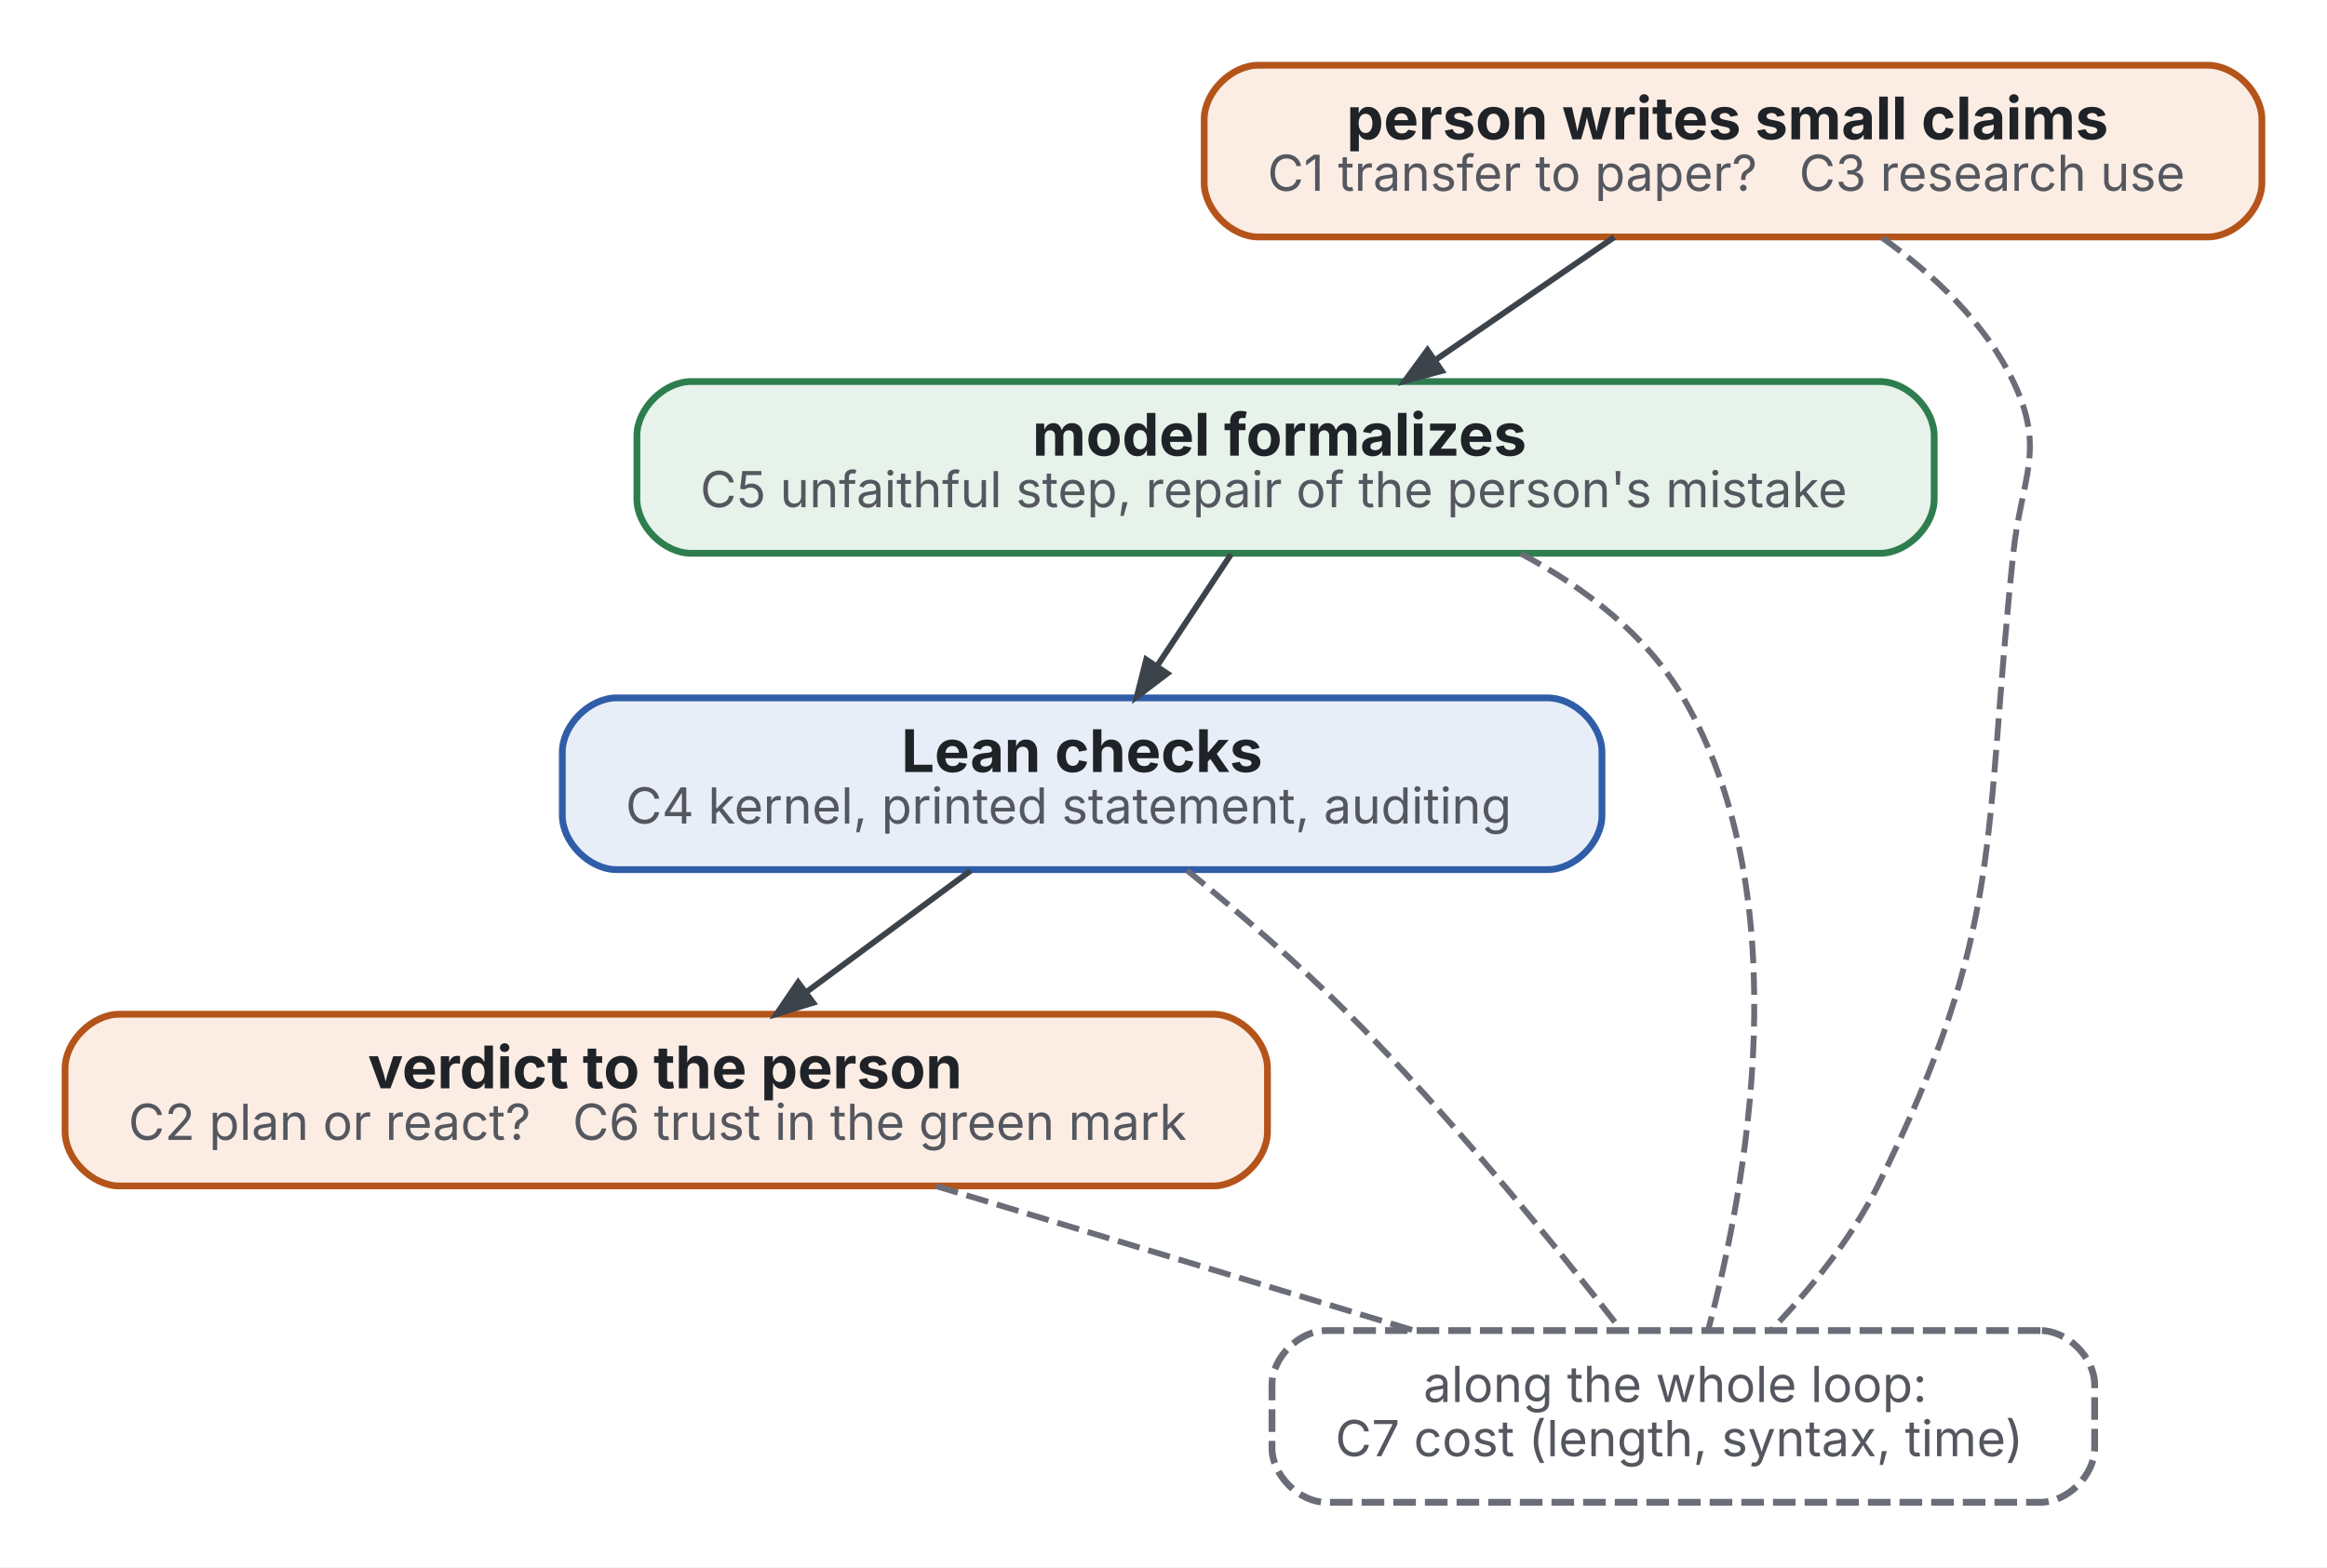
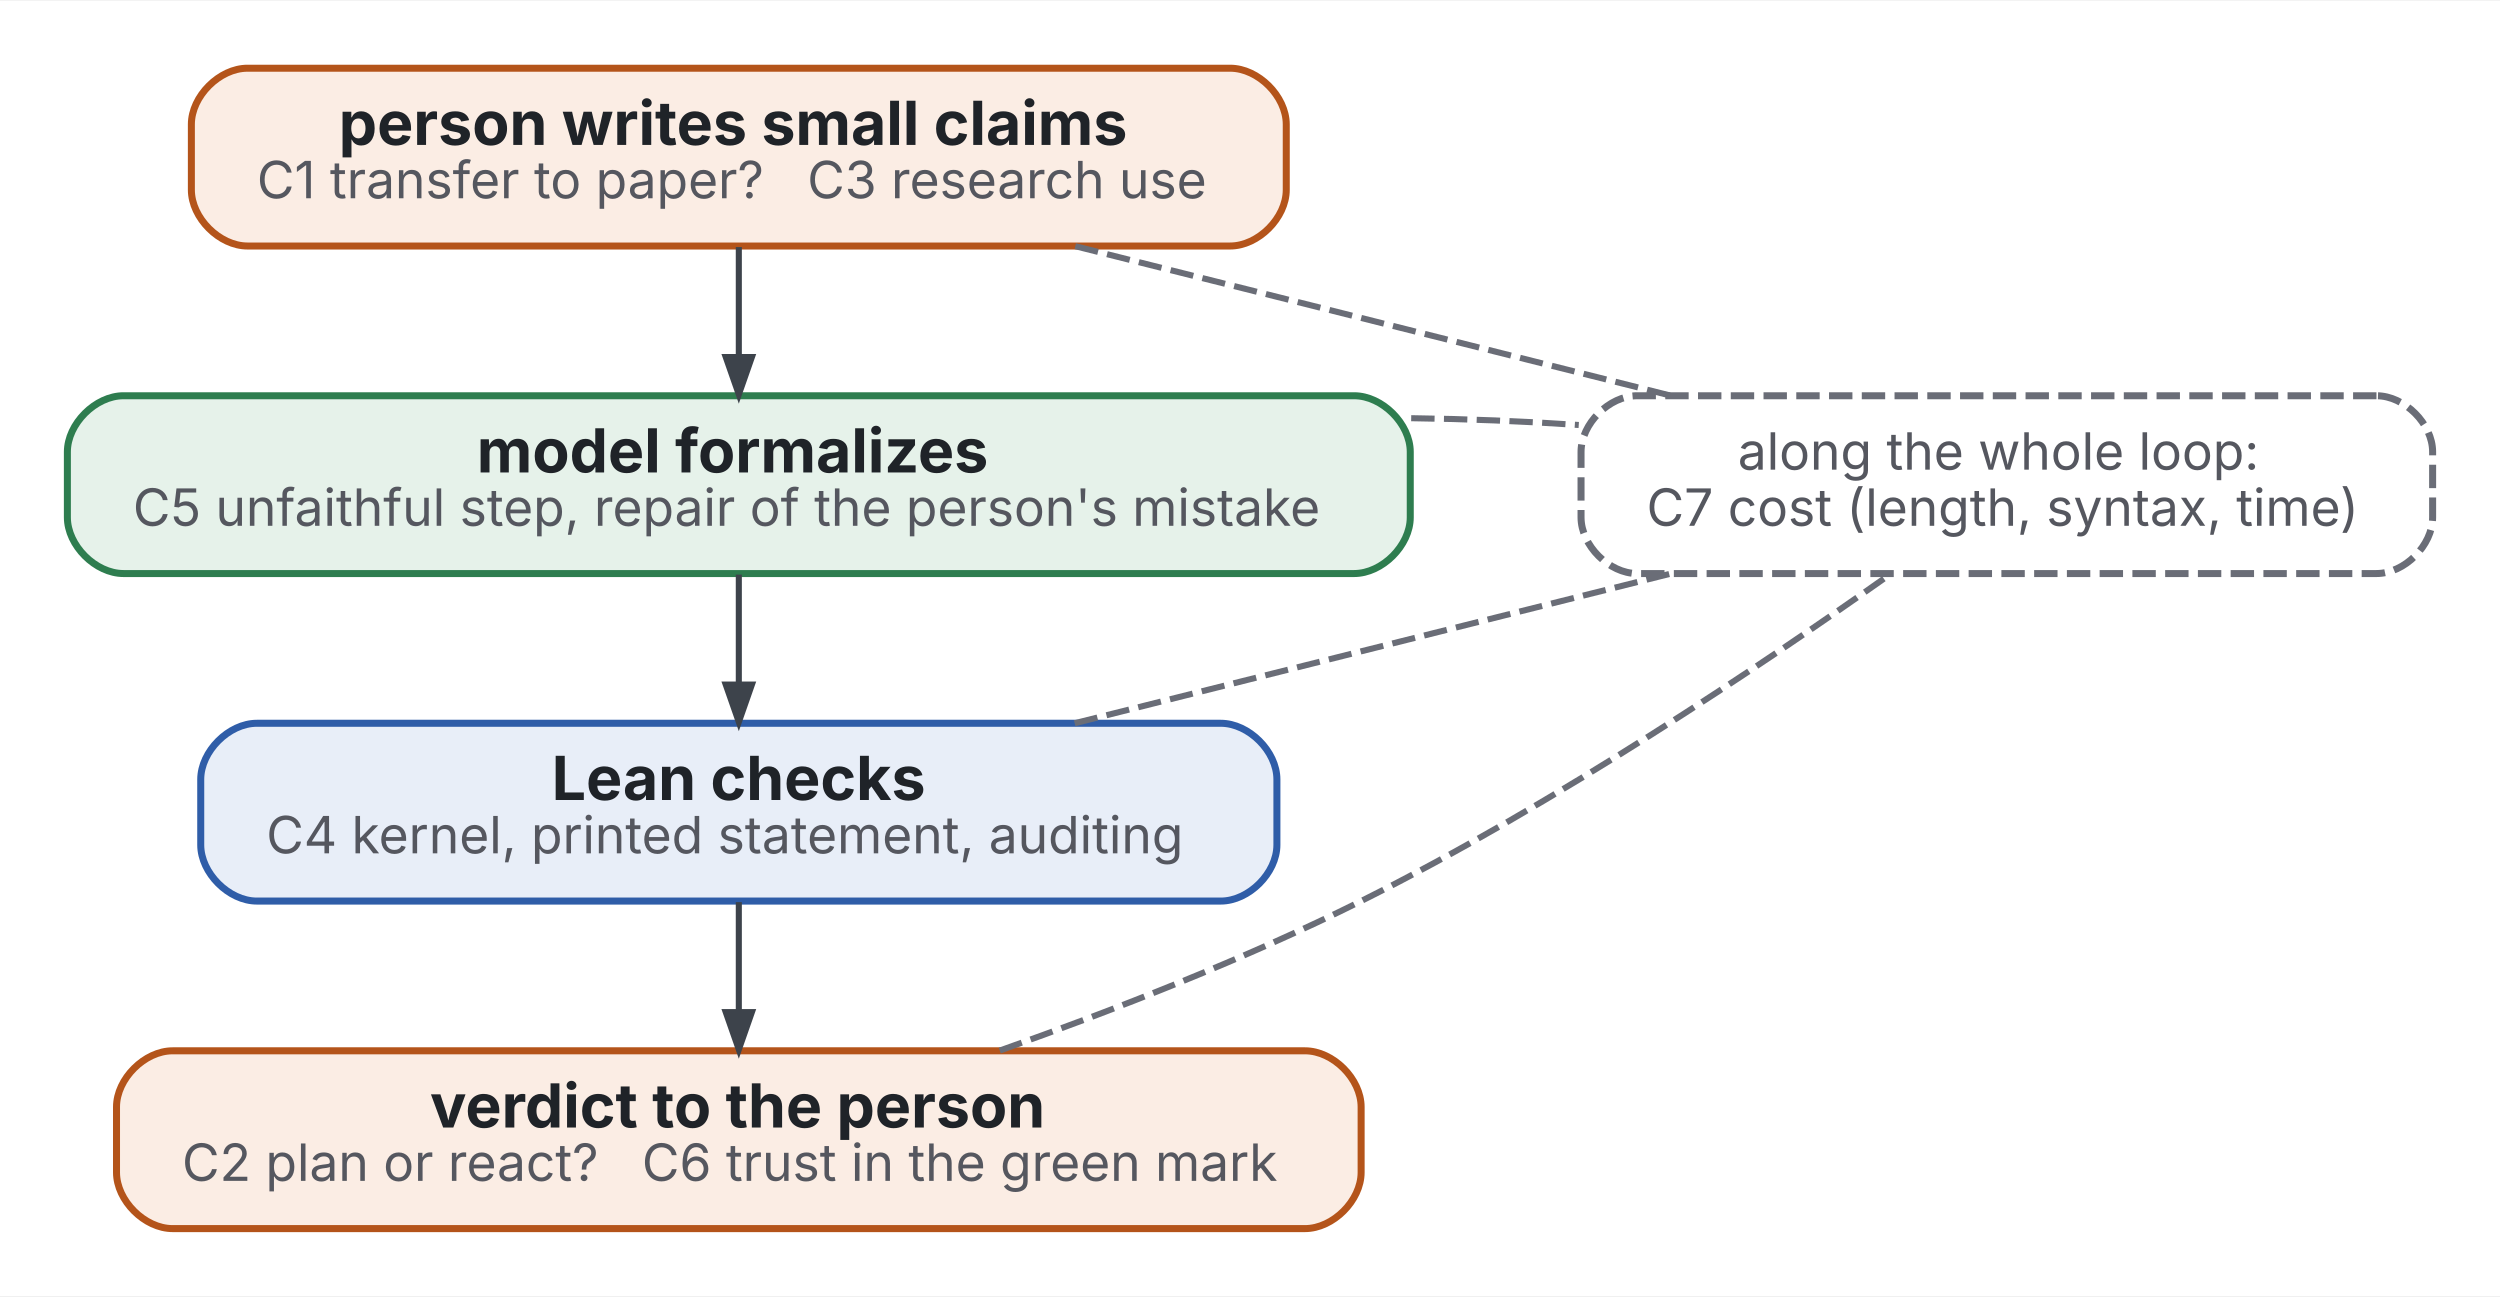
- <svg xmlns="http://www.w3.org/2000/svg" width="515pt" height="347pt" viewBox="0.00 0.00 514.80 346.80">
-   <g id="graph0" class="graph" transform="scale(1 1) rotate(0) translate(14.4 332.4)">
-     <polygon fill="white" stroke="transparent" points="-14.4,14.4 -14.4,-332.4 500.4,-332.4 500.4,14.4 -14.4,14.4" />
+ <svg xmlns="http://www.w3.org/2000/svg" width="534pt" height="277pt" viewBox="0.00 0.00 534.30 276.80">
+   <g id="graph0" class="graph" transform="scale(1 1) rotate(0) translate(14.4 262.4)">
+     <polygon fill="white" stroke="transparent" points="-14.4,14.4 -14.4,-262.4 519.9,-262.4 519.9,14.4 -14.4,14.4" />
    <g id="node1" class="node">
-       <path fill="#fbede4" stroke="#b4541a" stroke-width="1.5" d="M474,-318C474,-318 264,-318 264,-318 258,-318 252,-312 252,-306 252,-306 252,-292 252,-292 252,-286 258,-280 264,-280 264,-280 474,-280 474,-280 480,-280 486,-286 486,-292 486,-292 486,-306 486,-306 486,-312 480,-318 474,-318" />
-       <text text-anchor="start" x="283.5" y="-301.6" font-family="Inter" font-weight="bold" font-size="13.00" fill="#1f2328">person writes small claims</text>
-       <text text-anchor="start" x="266" y="-290.2" font-family="Inter" font-size="11.00" fill="#55575f">C1 transfer to paper?   C3 research use</text>
+       <path fill="#fbede4" stroke="#b4541a" stroke-width="1.5" d="M248.5,-248C248.5,-248 38.5,-248 38.5,-248 32.5,-248 26.5,-242 26.5,-236 26.5,-236 26.5,-222 26.5,-222 26.5,-216 32.5,-210 38.5,-210 38.5,-210 248.5,-210 248.5,-210 254.5,-210 260.5,-216 260.5,-222 260.5,-222 260.5,-236 260.5,-236 260.5,-242 254.5,-248 248.5,-248" />
+       <text text-anchor="start" x="58" y="-231.6" font-family="Inter" font-weight="bold" font-size="13.00" fill="#1f2328">person writes small claims</text>
+       <text text-anchor="start" x="40.5" y="-220.2" font-family="Inter" font-size="11.00" fill="#55575f">C1 transfer to paper?   C3 research use</text>
    </g>
    <g id="node2" class="node">
-       <path fill="#e6f2ea" stroke="#2e7d4f" stroke-width="1.5" d="M401.5,-248C401.5,-248 138.5,-248 138.5,-248 132.5,-248 126.5,-242 126.5,-236 126.5,-236 126.5,-222 126.5,-222 126.5,-216 132.5,-210 138.5,-210 138.5,-210 401.5,-210 401.5,-210 407.5,-210 413.5,-216 413.5,-222 413.5,-222 413.5,-236 413.5,-236 413.5,-242 407.5,-248 401.5,-248" />
-       <text text-anchor="start" x="214" y="-231.6" font-family="Inter" font-weight="bold" font-size="13.00" fill="#1f2328">model formalizes</text>
-       <text text-anchor="start" x="140.5" y="-220.2" font-family="Inter" font-size="11.00" fill="#55575f">C5 unfaithful step, repair of the person's mistake</text>
+       <path fill="#e6f2ea" stroke="#2e7d4f" stroke-width="1.5" d="M275,-178C275,-178 12,-178 12,-178 6,-178 0,-172 0,-166 0,-166 0,-152 0,-152 0,-146 6,-140 12,-140 12,-140 275,-140 275,-140 281,-140 287,-146 287,-152 287,-152 287,-166 287,-166 287,-172 281,-178 275,-178" />
+       <text text-anchor="start" x="87.5" y="-161.6" font-family="Inter" font-weight="bold" font-size="13.00" fill="#1f2328">model formalizes</text>
+       <text text-anchor="start" x="14" y="-150.2" font-family="Inter" font-size="11.00" fill="#55575f">C5 unfaithful step, repair of the person's mistake</text>
    </g>
    <g id="edge1" class="edge">
-       <path fill="none" stroke="#3d434b" stroke-width="1.3" d="M342.73,-279.96C330.65,-271.66 316.17,-261.72 303.33,-252.9" />
-       <polygon fill="#3d434b" stroke="#3d434b" stroke-width="1.3" points="304.57,-250.35 296.39,-248.13 301.4,-254.97 304.57,-250.35" />
+       <path fill="none" stroke="#3d434b" stroke-width="1.3" d="M143.5,-209.78C143.5,-202.61 143.5,-194.25 143.5,-186.44" />
+       <polygon fill="#3d434b" stroke="#3d434b" stroke-width="1.3" points="146.3,-186.27 143.5,-178.27 140.7,-186.27 146.3,-186.27" />
    </g>
    <g id="node5" class="node">
-       <path fill="#ffffff" stroke="#6a6d77" stroke-width="1.5" stroke-dasharray="5,2" d="M437,-38C437,-38 279,-38 279,-38 273,-38 267,-32 267,-26 267,-26 267,-12 267,-12 267,-6 273,0 279,0 279,0 437,0 437,0 443,0 449,-6 449,-12 449,-12 449,-26 449,-26 449,-32 443,-38 437,-38" />
-       <text text-anchor="start" x="300.5" y="-22.2" font-family="Inter" font-size="11.00" fill="#55575f">along the whole loop:</text>
-       <text text-anchor="start" x="281" y="-10.2" font-family="Inter" font-size="11.00" fill="#55575f">C7 cost (length, syntax, time)</text>
+       <path fill="#ffffff" stroke="#6a6d77" stroke-width="1.5" stroke-dasharray="5,2" d="M493.5,-178C493.5,-178 335.5,-178 335.5,-178 329.5,-178 323.5,-172 323.5,-166 323.5,-166 323.5,-152 323.5,-152 323.5,-146 329.5,-140 335.5,-140 335.5,-140 493.5,-140 493.5,-140 499.5,-140 505.5,-146 505.5,-152 505.5,-152 505.5,-166 505.5,-166 505.5,-172 499.5,-178 493.5,-178" />
+       <text text-anchor="start" x="357" y="-162.2" font-family="Inter" font-size="11.00" fill="#55575f">along the whole loop:</text>
+       <text text-anchor="start" x="337.5" y="-150.2" font-family="Inter" font-size="11.00" fill="#55575f">C7 cost (length, syntax, time)</text>
    </g>
-     <g id="edge4" class="edge">
-       <path fill="none" stroke="#6a6d77" stroke-width="1.3" stroke-dasharray="5,2" d="M402.05,-279.77C413.4,-271.66 424.8,-260.97 431,-248 438.29,-232.76 432.78,-226.79 431,-210 424.3,-146.72 429.29,-127 401,-70 395.2,-58.31 386.04,-47.11 377.66,-38.29" />
+     <g id="edge5" class="edge">
+       <path fill="none" stroke="#6a6d77" stroke-width="1.3" stroke-dasharray="5,2" d="M215.41,-209.96C254.77,-200.08 303.39,-187.88 342.72,-178.01" />
    </g>
    <g id="node3" class="node">
-       <path fill="#e8eef8" stroke="#2f5da8" stroke-width="1.5" d="M328,-178C328,-178 122,-178 122,-178 116,-178 110,-172 110,-166 110,-166 110,-152 110,-152 110,-146 116,-140 122,-140 122,-140 328,-140 328,-140 334,-140 340,-146 340,-152 340,-152 340,-166 340,-166 340,-172 334,-178 328,-178" />
-       <text text-anchor="start" x="185" y="-161.6" font-family="Inter" font-weight="bold" font-size="13.00" fill="#1f2328">Lean checks</text>
-       <text text-anchor="start" x="124" y="-150.2" font-family="Inter" font-size="11.00" fill="#55575f">C4 kernel, printed statement, auditing</text>
+       <path fill="#e8eef8" stroke="#2f5da8" stroke-width="1.5" d="M246.5,-108C246.5,-108 40.5,-108 40.5,-108 34.5,-108 28.5,-102 28.5,-96 28.5,-96 28.5,-82 28.5,-82 28.5,-76 34.5,-70 40.5,-70 40.5,-70 246.5,-70 246.5,-70 252.5,-70 258.5,-76 258.5,-82 258.5,-82 258.5,-96 258.5,-96 258.5,-102 252.5,-108 246.5,-108" />
+       <text text-anchor="start" x="103.5" y="-91.6" font-family="Inter" font-weight="bold" font-size="13.00" fill="#1f2328">Lean checks</text>
+       <text text-anchor="start" x="42.5" y="-80.2" font-family="Inter" font-size="11.00" fill="#55575f">C4 kernel, printed statement, auditing</text>
    </g>
    <g id="edge2" class="edge">
-       <path fill="none" stroke="#3d434b" stroke-width="1.3" d="M257.94,-209.78C252.9,-202.15 246.95,-193.17 241.51,-184.95" />
-       <polygon fill="#3d434b" stroke="#3d434b" stroke-width="1.3" points="243.84,-183.4 237.09,-178.27 239.17,-186.49 243.84,-183.4" />
+       <path fill="none" stroke="#3d434b" stroke-width="1.3" d="M143.5,-139.78C143.5,-132.61 143.5,-124.25 143.5,-116.44" />
+       <polygon fill="#3d434b" stroke="#3d434b" stroke-width="1.3" points="146.3,-116.27 143.5,-108.27 140.7,-116.27 146.3,-116.27" />
    </g>
-     <g id="edge5" class="edge">
-       <path fill="none" stroke="#6a6d77" stroke-width="1.3" stroke-dasharray="5,2" d="M322.06,-209.93C336.22,-202.36 349.87,-191.97 358,-178 383.94,-133.43 371.78,-69.11 363.49,-38.09" />
+     <g id="edge6" class="edge">
+       <path fill="none" stroke="#6a6d77" stroke-width="1.3" stroke-dasharray="5,2" d="M287.2,-173.2C299.14,-173.05 311.07,-172.56 323.01,-171.75" />
    </g>
    <g id="node4" class="node">
-       <path fill="#fbede4" stroke="#b4541a" stroke-width="1.5" d="M254,-108C254,-108 12,-108 12,-108 6,-108 0,-102 0,-96 0,-96 0,-82 0,-82 0,-76 6,-70 12,-70 12,-70 254,-70 254,-70 260,-70 266,-76 266,-82 266,-82 266,-96 266,-96 266,-102 260,-108 254,-108" />
-       <text text-anchor="start" x="67" y="-91.6" font-family="Inter" font-weight="bold" font-size="13.00" fill="#1f2328">verdict to the person</text>
-       <text text-anchor="start" x="14" y="-80.2" font-family="Inter" font-size="11.00" fill="#55575f">C2 plan or react?   C6 trust in the green mark</text>
+       <path fill="#fbede4" stroke="#b4541a" stroke-width="1.5" d="M264.5,-38C264.5,-38 22.5,-38 22.5,-38 16.5,-38 10.5,-32 10.5,-26 10.5,-26 10.5,-12 10.5,-12 10.5,-6 16.5,0 22.5,0 22.5,0 264.5,0 264.5,0 270.5,0 276.5,-6 276.5,-12 276.5,-12 276.5,-26 276.5,-26 276.5,-32 270.5,-38 264.5,-38" />
+       <text text-anchor="start" x="77.5" y="-21.6" font-family="Inter" font-weight="bold" font-size="13.00" fill="#1f2328">verdict to the person</text>
+       <text text-anchor="start" x="24.5" y="-10.2" font-family="Inter" font-size="11.00" fill="#55575f">C2 plan or react?   C6 trust in the green mark</text>
    </g>
    <g id="edge3" class="edge">
-       <path fill="none" stroke="#3d434b" stroke-width="1.3" d="M200.35,-139.78C189.22,-131.56 175.96,-121.75 164.16,-113.03" />
-       <polygon fill="#3d434b" stroke="#3d434b" stroke-width="1.3" points="165.5,-110.54 157.4,-108.04 162.17,-115.04 165.5,-110.54" />
-     </g>
-     <g id="edge6" class="edge">
-       <path fill="none" stroke="#6a6d77" stroke-width="1.3" stroke-dasharray="5,2" d="M248.2,-139.86C259.41,-130.72 272.82,-119.22 284,-108 306.54,-85.37 329.81,-56.65 344.1,-38.3" />
+       <path fill="none" stroke="#3d434b" stroke-width="1.3" d="M143.5,-69.78C143.5,-62.61 143.5,-54.25 143.5,-46.44" />
+       <polygon fill="#3d434b" stroke="#3d434b" stroke-width="1.3" points="146.3,-46.27 143.5,-38.27 140.7,-46.27 146.3,-46.27" />
    </g>
    <g id="edge7" class="edge">
-       <path fill="none" stroke="#6a6d77" stroke-width="1.3" stroke-dasharray="5,2" d="M192.71,-69.96C225.38,-60.08 265.75,-47.88 298.41,-38.01" />
+       <path fill="none" stroke="#6a6d77" stroke-width="1.3" stroke-dasharray="5,2" d="M215.28,-108.01C254.61,-117.88 303.23,-130.08 342.59,-139.96" />
+     </g>
+     <g id="edge8" class="edge">
+       <path fill="none" stroke="#6a6d77" stroke-width="1.3" stroke-dasharray="5,2" d="M199.27,-38.05C223.5,-46.63 251.9,-57.7 276.5,-70 317.93,-90.71 362.55,-120.73 389.5,-139.8" />
    </g>
  </g>
</svg>
